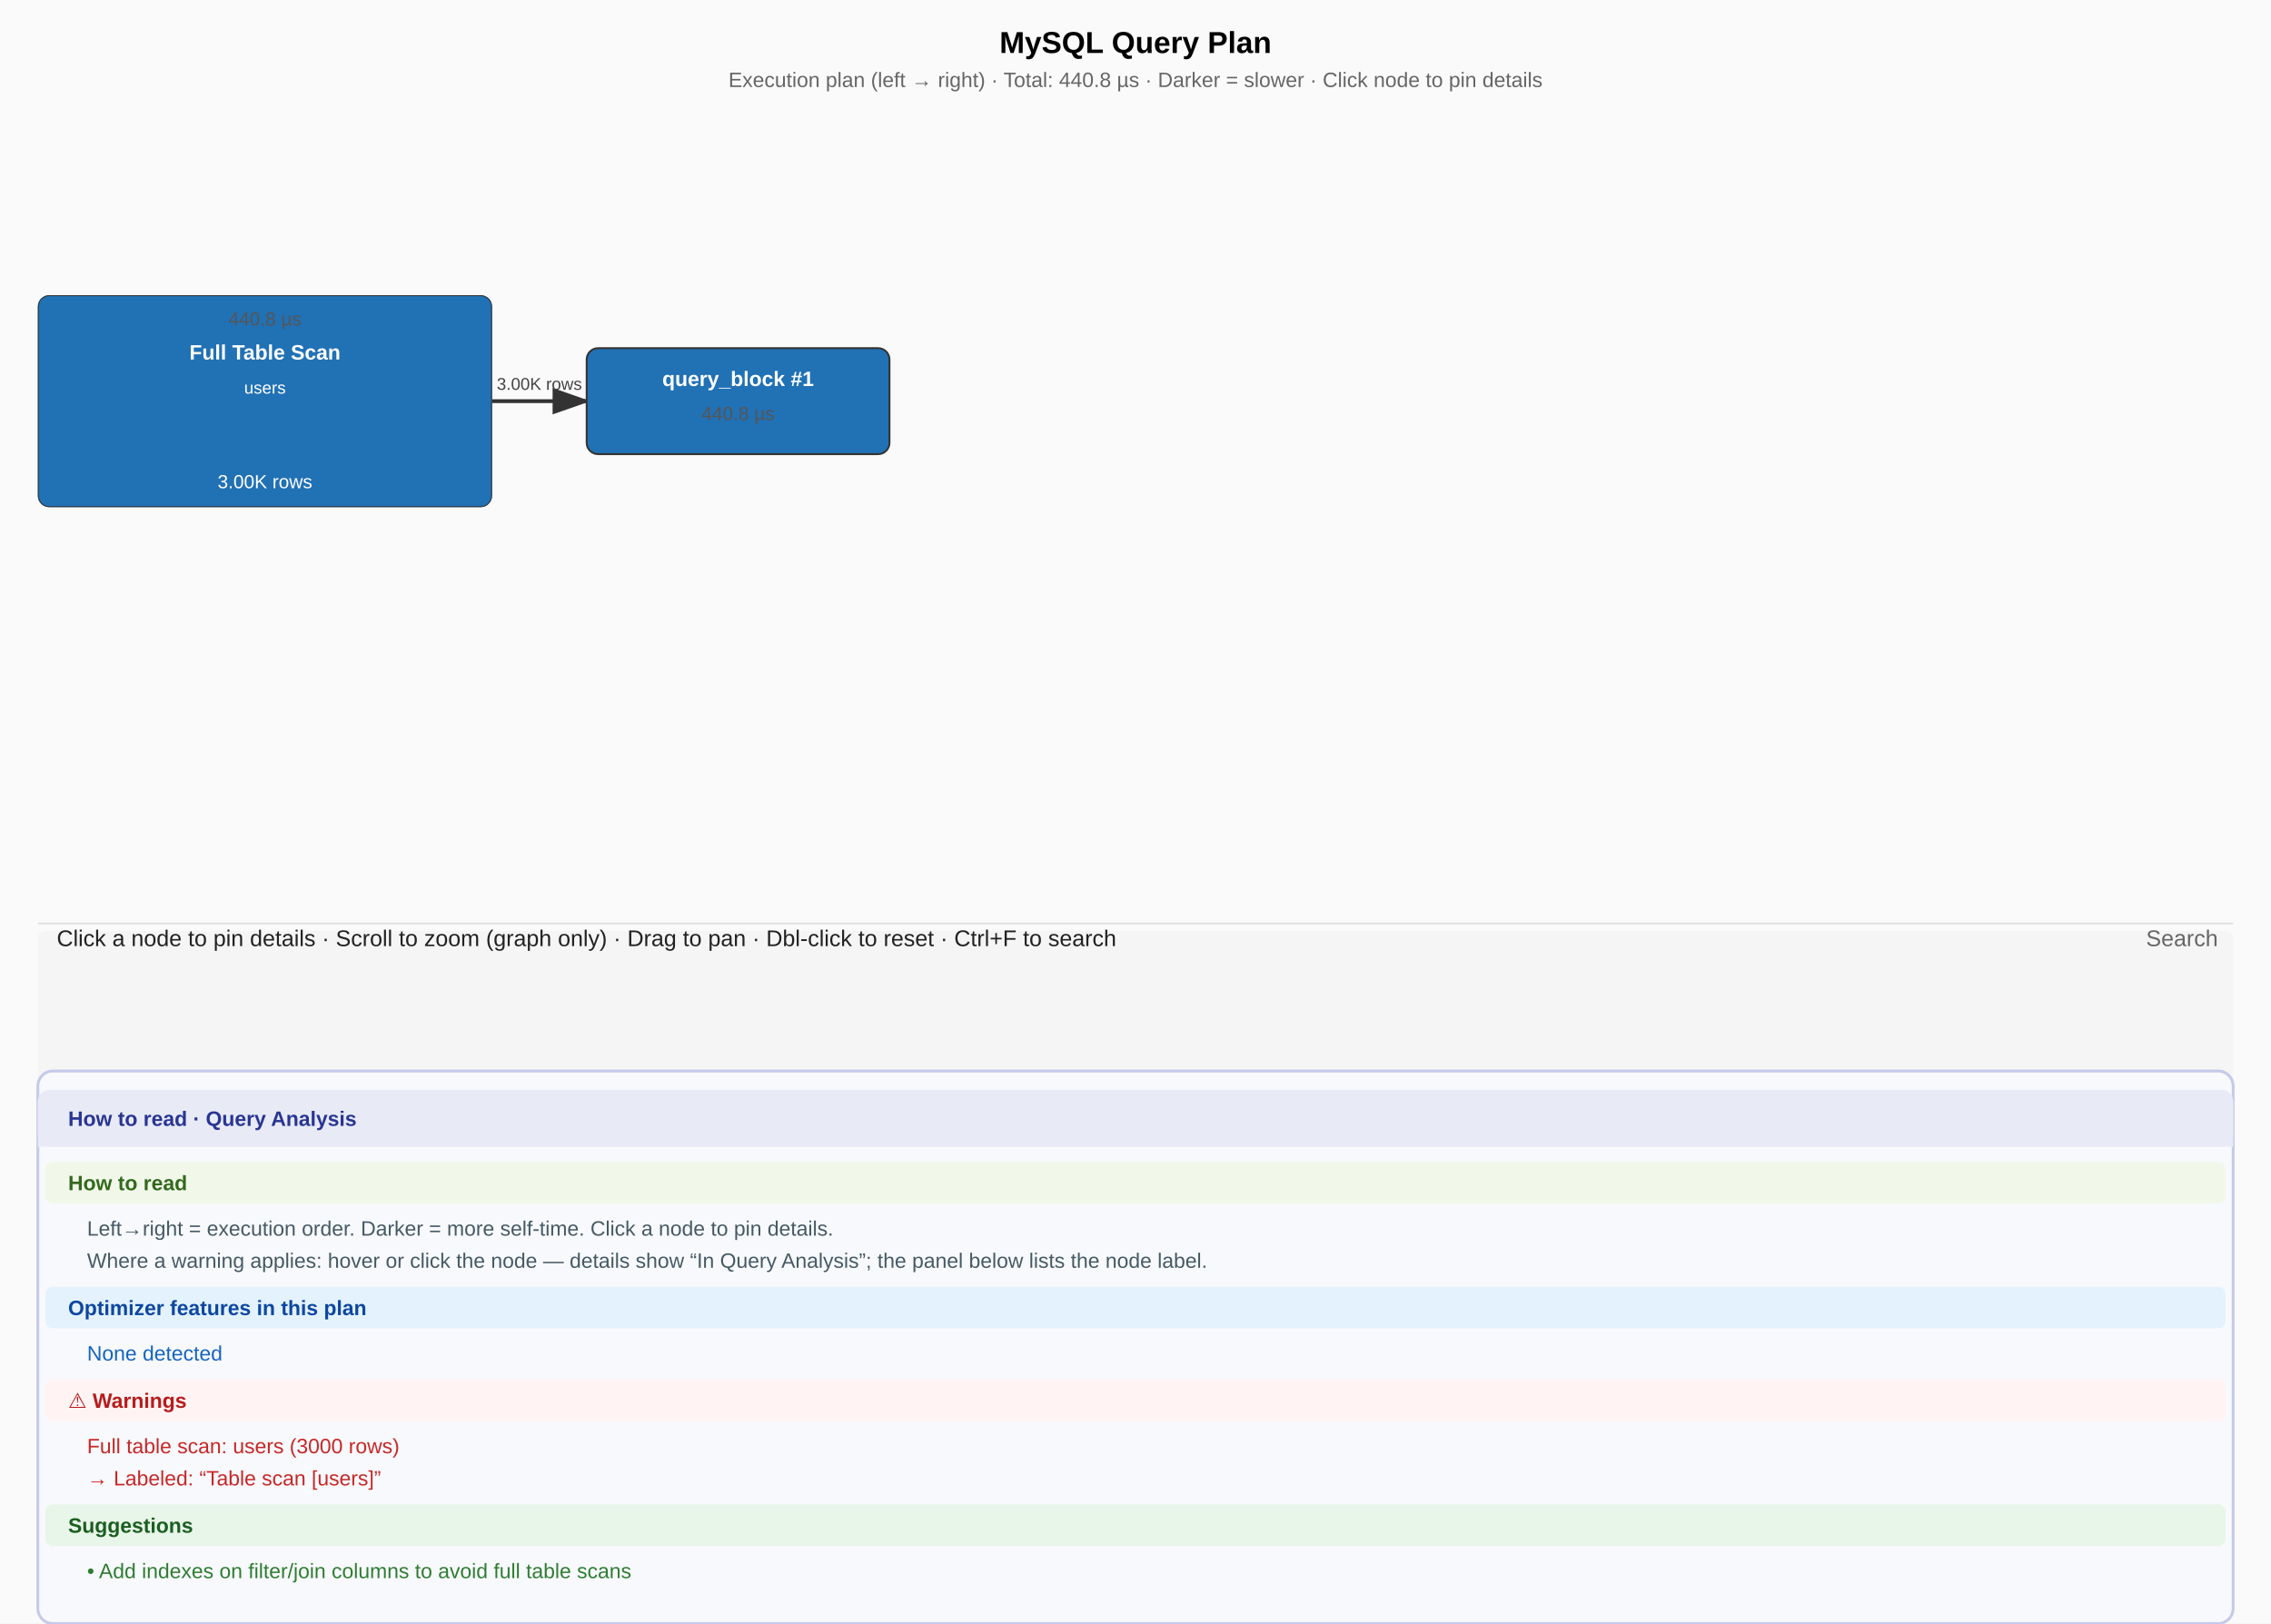
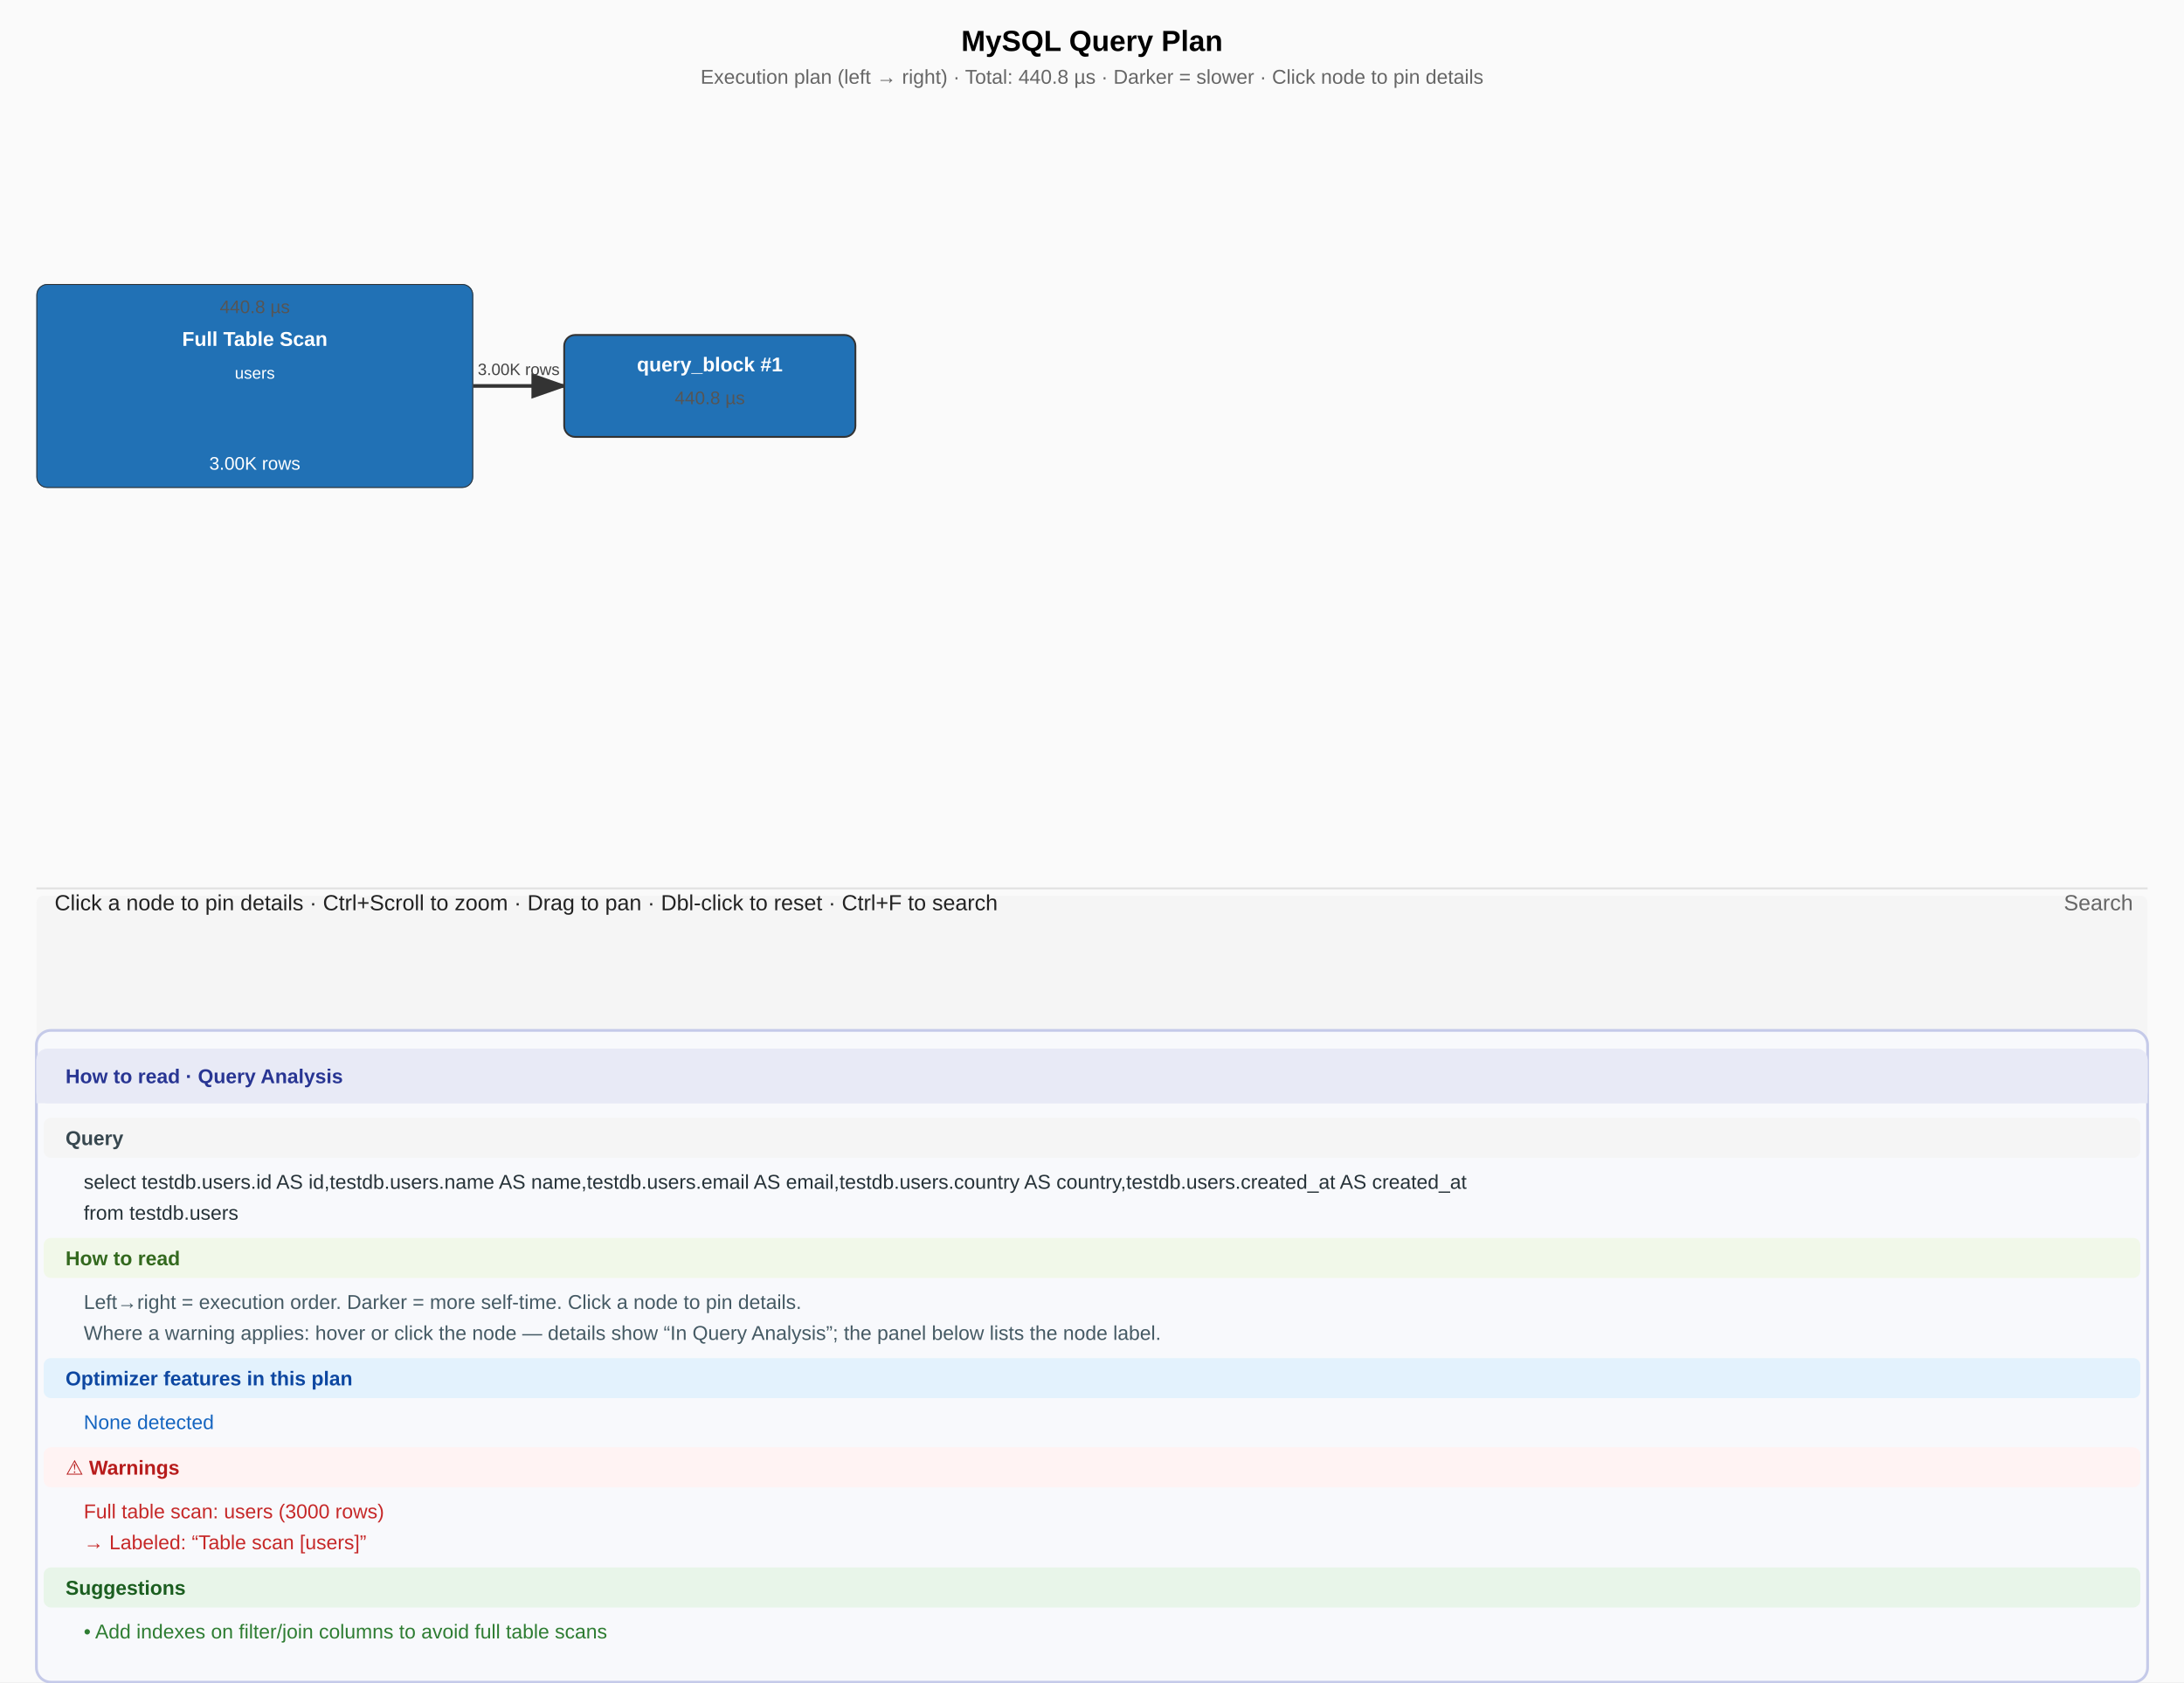
- <svg xmlns="http://www.w3.org/2000/svg" version="1.1" width="1200" height="858">
+ <svg xmlns="http://www.w3.org/2000/svg" version="1.1" width="1200" height="924">
  <defs>
    <marker id="arrowhead" markerWidth="10" markerHeight="7" refX="9" refY="3.5" orient="auto">
      <polygon points="0 0, 10 3.5, 0 7" fill="#333" />
    </marker>
+     <clipPath id="diagram-clip">
+       <rect x="0" y="0" width="1200" height="558" />
+     </clipPath>
  </defs>
  <style>
  text { font-family: Arial, sans-serif; font-size: 11px; }
  .title { font-size: 16px; font-weight: bold; }
  .subtitle { font-size: 11px; fill: #666; }
  .cost { font-size: 10px; fill: #555; }
  .node-label { font-weight: bold; font-size: 11px; }
  .node-sublabel { font-size: 9px; }
  .row-count { font-size: 10px; }
  .arrow-label { font-size: 9px; fill: #444; }
  .diagram-node { cursor: pointer; }
  .diagram-node:hover rect, .diagram-node:hover polygon { opacity: 0.9; stroke-width: 2; }
  .badge-covering { font-size: 8px; fill: #1b5e20; font-weight: bold; }
  .loops-line { font-size: 9px; fill: #555; }
  .details-line { font-size: 12px; fill: #222; user-select: text; -webkit-user-select: text; cursor: text; }
  .details-line.dim { fill: #999; }
  #search { font-size: 12px; fill: #666; cursor: pointer; }
  #search:hover { fill: #000; }
  .diagram-node.pinned rect, .diagram-node.pinned polygon { stroke: #e600e6; stroke-width: 3; }
  .diagram-node.dim { opacity: 0.25; }
</style>
  <rect width="100%" height="100%" fill="#fafafa" />
  <text x="600.0" y="28" text-anchor="middle" class="title">MySQL Query Plan</text>
  <text x="600.0" y="46" text-anchor="middle" class="subtitle">Execution plan (left → right)  ·  Total: 440.8 µs  ·  Darker = slower  ·  Click node to pin details</text>
  <line x1="20" y1="488" x2="1180" y2="488" stroke="#e0e0e0" stroke-width="1" />
  <rect x="20" y="492" width="1160" height="112" fill="#f5f5f5" rx="4" />
  <text id="search" x="1172" y="500" text-anchor="end">Search</text>
-   <text id="details-l0" x="30" y="500" text-anchor="start" class="details-line">Click a node to pin details  ·  Scroll to zoom (graph only)  ·  Drag to pan  ·  Dbl-click to reset  ·  Ctrl+F to search</text>
+   <text id="details-l0" x="30" y="500" text-anchor="start" class="details-line">Click a node to pin details  ·  Ctrl+Scroll to zoom  ·  Drag to pan  ·  Dbl-click to reset  ·  Ctrl+F to search</text>
  <text id="details-l1" x="30" y="516" text-anchor="start" class="details-line" />
  <text id="details-l2" x="30" y="532" text-anchor="start" class="details-line" />
  <text id="details-l3" x="30" y="548" text-anchor="start" class="details-line" />
  <text id="details-l4" x="30" y="564" text-anchor="start" class="details-line" />
  <text id="details-l5" x="30" y="580" text-anchor="start" class="details-line" />
-   <g id="diagram-content">
+   <g id="diagram-content" clip-path="url(#diagram-clip)">
    <g class="diagram-node" data-info="Table scan on users  ·  Total: 440.8 µs  ·  Cost: 303.50  ·  Rows: 3.00K  ·  Loops: 1  ·  Table: users  ·  Est.rows: 3000  ·  ⚠ In Query Analysis: Full table scan: users (3000 rows)" data-analysis-msg="Full table scan: users (3000 rows)">
      <defs>
        <clipPath id="clipbox-0">
          <rect x="20" y="156" width="240" height="112" rx="6" ry="6" />
        </clipPath>
      </defs>
      <g clip-path="url(#clipbox-0)">
        <rect x="20" y="156" width="240" height="112" fill="#2171b5" stroke="#333" stroke-width="1" rx="6" ry="6" />
        <text x="140.0" y="172" text-anchor="middle" class="cost" fill="#ffffff">440.8 µs</text>
        <text x="140.0" y="190" text-anchor="middle" class="node-label" fill="#ffffff">Full Table Scan</text>
        <text x="140.0" y="208" text-anchor="middle" class="node-sublabel" fill="#ffffff">users</text>
        <text x="140.0" y="258" text-anchor="middle" class="row-count" fill="#ffffff">3.00K rows</text>
      </g>
    </g>
    <line x1="260" y1="212.0" x2="310" y2="212.0" stroke="#333" stroke-width="2" marker-end="url(#arrowhead)" />
    <text x="285.0" y="206.0" text-anchor="middle" class="arrow-label">3.00K rows</text>
    <g class="diagram-node" data-info="Total: 440.8 µs | Cost: 303.50">
      <rect x="310" y="184.0" width="160" height="56" fill="#2171b5" stroke="#333" stroke-width="1" rx="6" />
      <text x="390.0" y="204.0" text-anchor="middle" class="node-label" fill="#ffffff">query_block #1</text>
      <text x="390.0" y="222.0" text-anchor="middle" class="cost" fill="#ffffff">440.8 µs</text>
    </g>
  </g>
-   <rect x="20" y="566" width="1160" height="292" fill="#f8f9fc" stroke="#c5cae9" stroke-width="1.5" rx="8" />
+   <rect x="20" y="566" width="1160" height="358" fill="#f8f9fc" stroke="#c5cae9" stroke-width="1.5" rx="8" />
  <rect x="20" y="576" width="1160" height="30" fill="#e8eaf6" rx="6" />
  <rect x="20" y="582" width="1160" height="24" fill="#e8eaf6" />
  <text x="36" y="595" font-family="Arial,sans-serif" font-size="13" font-weight="bold" fill="#283593">How to read · Query Analysis</text>
-   <rect x="24" y="614" width="1152" height="22" fill="#f1f8e9" rx="4" />
-   <text x="36" y="629" font-family="Arial,sans-serif" font-size="11" font-weight="bold" fill="#33691e">How to read</text>
-   <text x="46" y="653" font-family="Arial,sans-serif" font-size="11" fill="#455a64">Left→right = execution order. Darker = more self-time. Click a node to pin details.</text>
-   <text x="46" y="670" font-family="Arial,sans-serif" font-size="11" fill="#455a64">Where a warning applies: hover or click the node — details show “In Query Analysis”; the panel below lists the node label.</text>
-   <rect x="24" y="680" width="1152" height="22" fill="#e3f2fd" rx="4" />
-   <text x="36" y="695" font-family="Arial,sans-serif" font-size="11" font-weight="bold" fill="#0d47a1">Optimizer features in this plan</text>
-   <text x="46" y="719" font-family="Arial,sans-serif" font-size="11" fill="#1565c0">None detected</text>
-   <rect x="24" y="729" width="1152" height="22" fill="#fff3f3" rx="4" />
-   <text x="36" y="744" font-family="Arial,sans-serif" font-size="11" font-weight="bold" fill="#b71c1c">⚠  Warnings</text>
-   <text x="46" y="768" font-family="Arial,sans-serif" font-size="11" fill="#c62828">Full table scan: users (3000 rows)</text>
-   <text x="46" y="785" font-family="Arial,sans-serif" font-size="11" fill="#c62828">→ Labeled: “Table scan [users]”</text>
-   <rect x="24" y="795" width="1152" height="22" fill="#e8f5e9" rx="4" />
-   <text x="36" y="810" font-family="Arial,sans-serif" font-size="11" font-weight="bold" fill="#1b5e20">Suggestions</text>
-   <text x="46" y="834" font-family="Arial,sans-serif" font-size="11" fill="#2e7d32">•  Add indexes on filter/join columns to avoid full table scans</text>
+   <rect x="24" y="614" width="1152" height="22" fill="#f5f5f5" rx="4" />
+   <text x="36" y="629" font-family="Arial,sans-serif" font-size="11" font-weight="bold" fill="#37474f">Query</text>
+   <text x="46" y="653" font-family="Courier New,Courier,monospace" font-size="11" fill="#263238">select testdb.users.id AS id,testdb.users.name AS name,testdb.users.email AS email,testdb.users.country AS country,testdb.users.created_at AS created_at</text>
+   <text x="46" y="670" font-family="Courier New,Courier,monospace" font-size="11" fill="#263238">from testdb.users</text>
+   <rect x="24" y="680" width="1152" height="22" fill="#f1f8e9" rx="4" />
+   <text x="36" y="695" font-family="Arial,sans-serif" font-size="11" font-weight="bold" fill="#33691e">How to read</text>
+   <text x="46" y="719" font-family="Arial,sans-serif" font-size="11" fill="#455a64">Left→right = execution order. Darker = more self-time. Click a node to pin details.</text>
+   <text x="46" y="736" font-family="Arial,sans-serif" font-size="11" fill="#455a64">Where a warning applies: hover or click the node — details show “In Query Analysis”; the panel below lists the node label.</text>
+   <rect x="24" y="746" width="1152" height="22" fill="#e3f2fd" rx="4" />
+   <text x="36" y="761" font-family="Arial,sans-serif" font-size="11" font-weight="bold" fill="#0d47a1">Optimizer features in this plan</text>
+   <text x="46" y="785" font-family="Arial,sans-serif" font-size="11" fill="#1565c0">None detected</text>
+   <rect x="24" y="795" width="1152" height="22" fill="#fff3f3" rx="4" />
+   <text x="36" y="810" font-family="Arial,sans-serif" font-size="11" font-weight="bold" fill="#b71c1c">⚠  Warnings</text>
+   <text x="46" y="834" font-family="Arial,sans-serif" font-size="11" fill="#c62828">Full table scan: users (3000 rows)</text>
+   <text x="46" y="851" font-family="Arial,sans-serif" font-size="11" fill="#c62828">→ Labeled: “Table scan [users]”</text>
+   <rect x="24" y="861" width="1152" height="22" fill="#e8f5e9" rx="4" />
+   <text x="36" y="876" font-family="Arial,sans-serif" font-size="11" font-weight="bold" fill="#1b5e20">Suggestions</text>
+   <text x="46" y="900" font-family="Arial,sans-serif" font-size="11" fill="#2e7d32">•  Add indexes on filter/join columns to avoid full table scans</text>
</svg>
